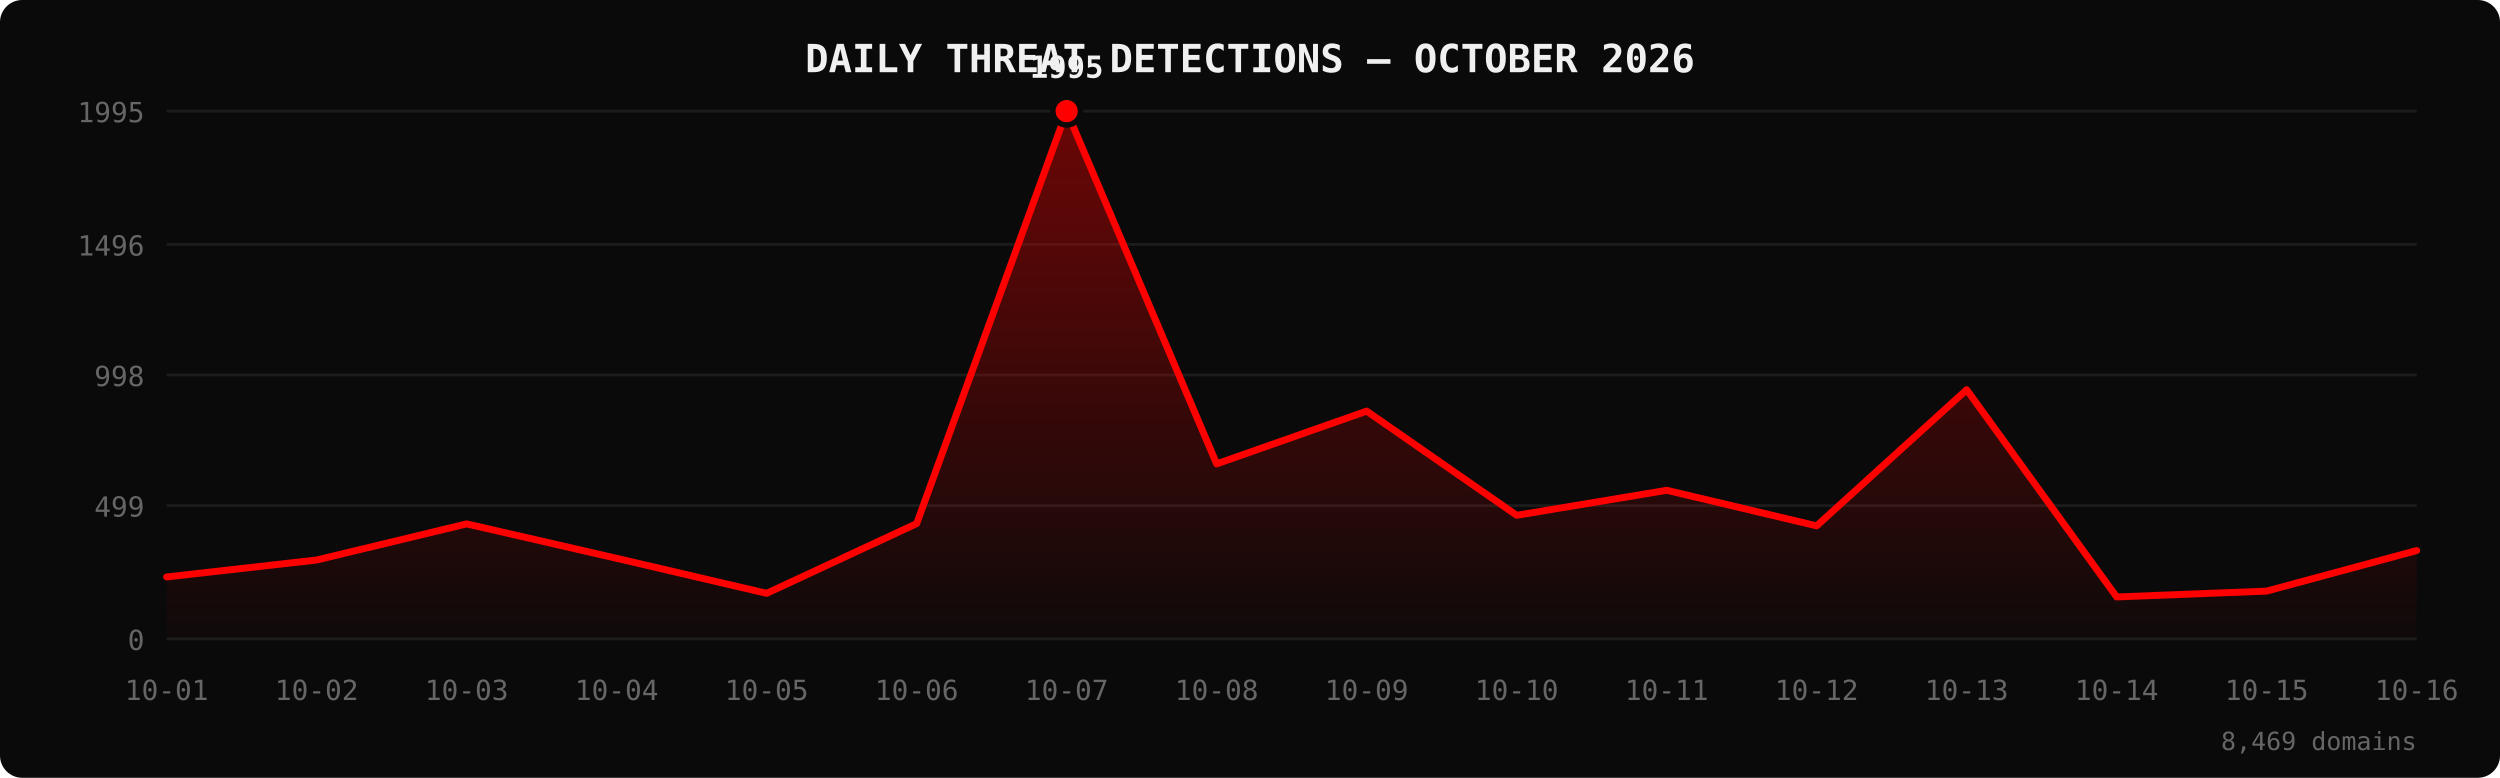
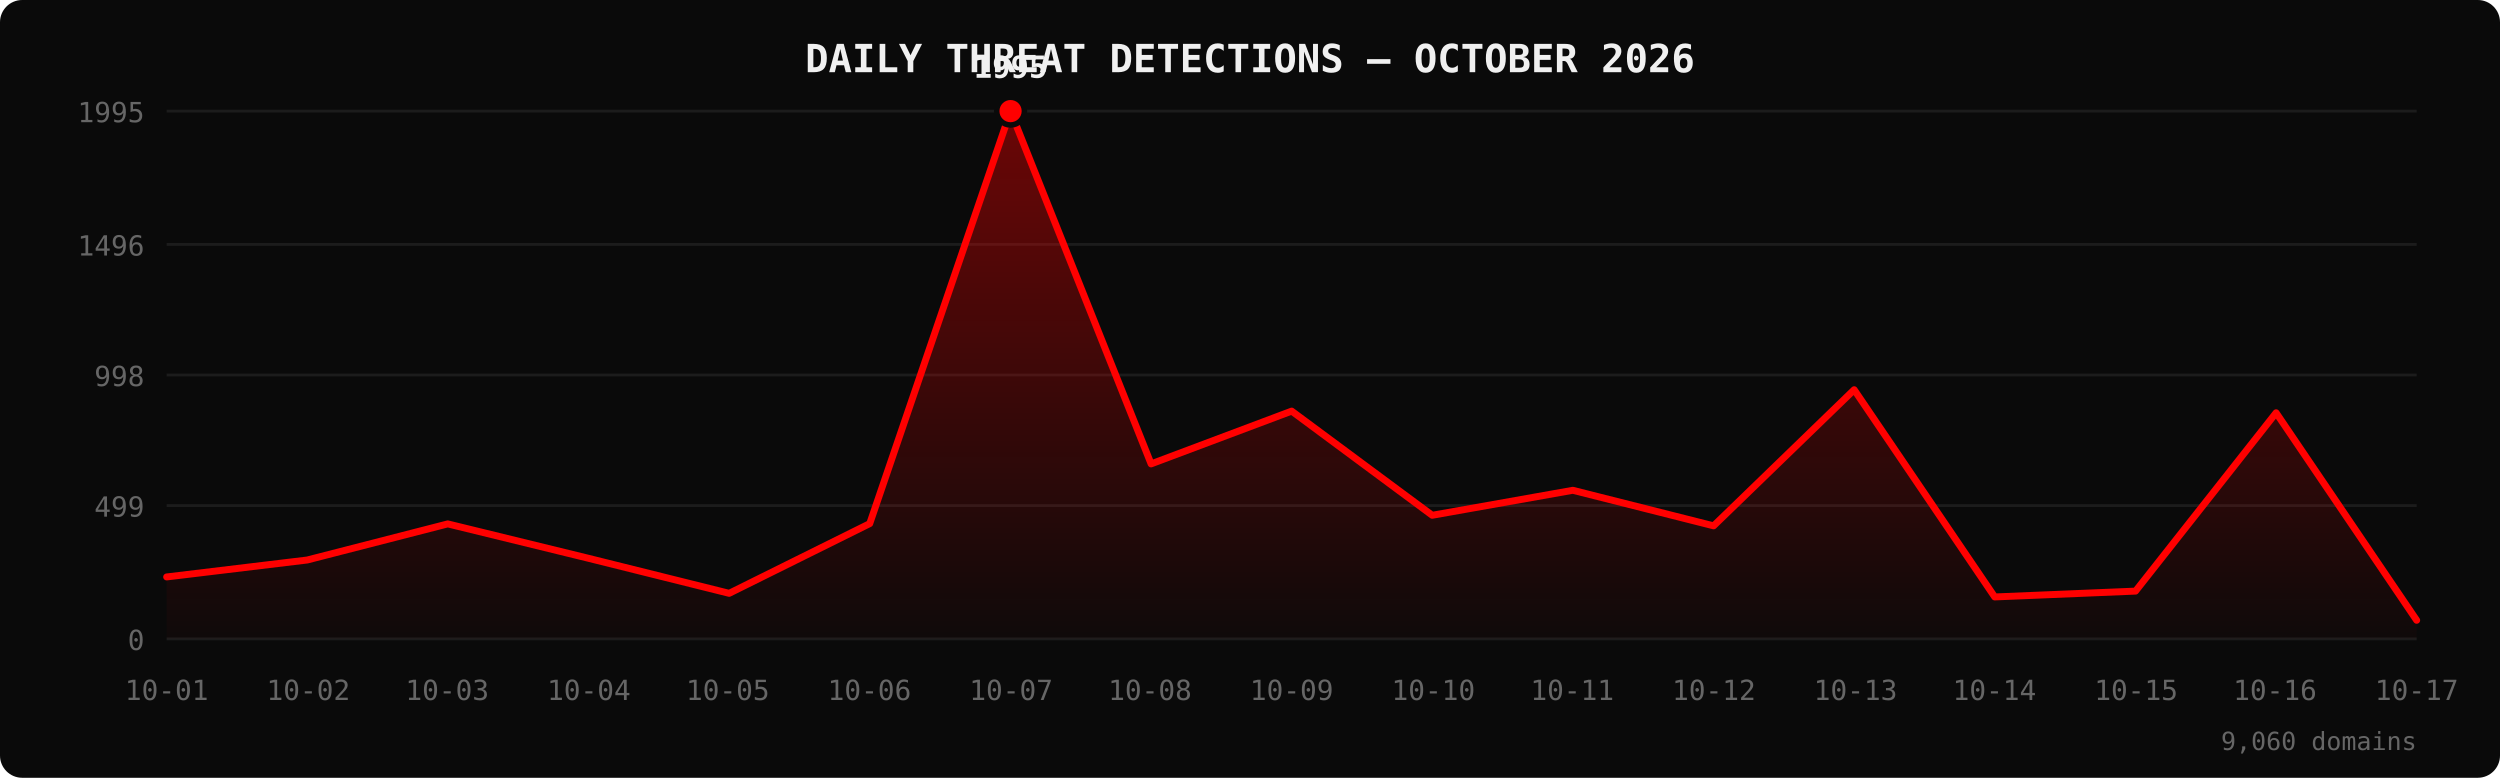
<svg xmlns="http://www.w3.org/2000/svg" width="900" height="280" viewBox="0 0 900 280">
  <rect width="900" height="280" rx="8" fill="#0A0A0A" />
  <text x="450" y="26" fill="#F0F0F0" font-size="14" text-anchor="middle" font-family="monospace" font-weight="bold">DAILY THREAT DETECTIONS — OCTOBER 2026</text>
  <line x1="60" y1="230" x2="870" y2="230" stroke="#1C1C1C" stroke-width="1" />
  <text x="52" y="234" fill="#666" font-size="10" text-anchor="end" font-family="monospace">0</text>
  <line x1="60" y1="182" x2="870" y2="182" stroke="#1C1C1C" stroke-width="1" />
  <text x="52" y="186" fill="#666" font-size="10" text-anchor="end" font-family="monospace">499</text>
  <line x1="60" y1="135" x2="870" y2="135" stroke="#1C1C1C" stroke-width="1" />
  <text x="52" y="139" fill="#666" font-size="10" text-anchor="end" font-family="monospace">998</text>
  <line x1="60" y1="88" x2="870" y2="88" stroke="#1C1C1C" stroke-width="1" />
  <text x="52" y="92" fill="#666" font-size="10" text-anchor="end" font-family="monospace">1496</text>
  <line x1="60" y1="40" x2="870" y2="40" stroke="#1C1C1C" stroke-width="1" />
  <text x="52" y="44" fill="#666" font-size="10" text-anchor="end" font-family="monospace">1995</text>
  <defs>
    <linearGradient id="areaGrad" x1="0" y1="0" x2="0" y2="1">
      <stop offset="0%" stop-color="#FF0000" stop-opacity="0.4" />
      <stop offset="100%" stop-color="#FF0000" stop-opacity="0.02" />
    </linearGradient>
  </defs>
-   <path d="M60.0,230 L60.0,207.7 L114.0,201.6 L168.0,188.6 L222.0,201.0 L276.0,213.6 L330.0,188.5 L384.0,40.0 L438.0,167.0 L492.0,148.0 L546.0,185.5 L600.0,176.5 L654.0,189.3 L708.0,140.3 L762.0,214.9 L816.0,212.8 L870.0,198.2 L870.0,230 Z" fill="url(#areaGrad)" />
-   <polyline points="60.0,207.7 114.0,201.6 168.0,188.6 222.0,201.0 276.0,213.6 330.0,188.5 384.0,40.0 438.0,167.0 492.0,148.0 546.0,185.5 600.0,176.5 654.0,189.3 708.0,140.3 762.0,214.9 816.0,212.8 870.0,198.2" fill="none" stroke="#FF0000" stroke-width="2.5" stroke-linejoin="round" stroke-linecap="round" />
-   <circle cx="384.0" cy="40.0" r="5" fill="#FF0000" stroke="#0A0A0A" stroke-width="2" />
-   <text x="384.0" y="28.0" fill="#F0F0F0" font-size="11" text-anchor="middle" font-family="monospace" font-weight="bold">1995</text>
+   <path d="M60.0,230 L60.0,207.7 L110.6,201.6 L161.2,188.6 L211.9,201.0 L262.5,213.6 L313.1,188.5 L363.8,40.0 L414.4,167.0 L465.0,148.0 L515.6,185.5 L566.2,176.5 L616.9,189.3 L667.5,140.3 L718.1,214.9 L768.8,212.8 L819.4,148.6 L870.0,223.3 L870.0,230 Z" fill="url(#areaGrad)" />
+   <polyline points="60.0,207.7 110.6,201.6 161.2,188.6 211.9,201.0 262.5,213.6 313.1,188.5 363.8,40.0 414.4,167.0 465.0,148.0 515.6,185.5 566.2,176.5 616.9,189.3 667.5,140.3 718.1,214.9 768.8,212.8 819.4,148.6 870.0,223.3" fill="none" stroke="#FF0000" stroke-width="2.5" stroke-linejoin="round" stroke-linecap="round" />
+   <circle cx="363.8" cy="40.0" r="5" fill="#FF0000" stroke="#0A0A0A" stroke-width="2" />
+   <text x="363.8" y="28.0" fill="#F0F0F0" font-size="11" text-anchor="middle" font-family="monospace" font-weight="bold">1995</text>
  <text x="60" y="252" fill="#666" font-size="10" text-anchor="middle" font-family="monospace">10-01</text>
-   <text x="114" y="252" fill="#666" font-size="10" text-anchor="middle" font-family="monospace">10-02</text>
-   <text x="168" y="252" fill="#666" font-size="10" text-anchor="middle" font-family="monospace">10-03</text>
-   <text x="222" y="252" fill="#666" font-size="10" text-anchor="middle" font-family="monospace">10-04</text>
-   <text x="276" y="252" fill="#666" font-size="10" text-anchor="middle" font-family="monospace">10-05</text>
-   <text x="330" y="252" fill="#666" font-size="10" text-anchor="middle" font-family="monospace">10-06</text>
-   <text x="384" y="252" fill="#666" font-size="10" text-anchor="middle" font-family="monospace">10-07</text>
-   <text x="438" y="252" fill="#666" font-size="10" text-anchor="middle" font-family="monospace">10-08</text>
-   <text x="492" y="252" fill="#666" font-size="10" text-anchor="middle" font-family="monospace">10-09</text>
-   <text x="546" y="252" fill="#666" font-size="10" text-anchor="middle" font-family="monospace">10-10</text>
-   <text x="600" y="252" fill="#666" font-size="10" text-anchor="middle" font-family="monospace">10-11</text>
-   <text x="654" y="252" fill="#666" font-size="10" text-anchor="middle" font-family="monospace">10-12</text>
-   <text x="708" y="252" fill="#666" font-size="10" text-anchor="middle" font-family="monospace">10-13</text>
-   <text x="762" y="252" fill="#666" font-size="10" text-anchor="middle" font-family="monospace">10-14</text>
-   <text x="816" y="252" fill="#666" font-size="10" text-anchor="middle" font-family="monospace">10-15</text>
-   <text x="870" y="252" fill="#666" font-size="10" text-anchor="middle" font-family="monospace">10-16</text>
-   <text x="870" y="270" fill="#666" font-size="9" text-anchor="end" font-family="monospace">8,469 domains</text>
+   <text x="111" y="252" fill="#666" font-size="10" text-anchor="middle" font-family="monospace">10-02</text>
+   <text x="161" y="252" fill="#666" font-size="10" text-anchor="middle" font-family="monospace">10-03</text>
+   <text x="212" y="252" fill="#666" font-size="10" text-anchor="middle" font-family="monospace">10-04</text>
+   <text x="262" y="252" fill="#666" font-size="10" text-anchor="middle" font-family="monospace">10-05</text>
+   <text x="313" y="252" fill="#666" font-size="10" text-anchor="middle" font-family="monospace">10-06</text>
+   <text x="364" y="252" fill="#666" font-size="10" text-anchor="middle" font-family="monospace">10-07</text>
+   <text x="414" y="252" fill="#666" font-size="10" text-anchor="middle" font-family="monospace">10-08</text>
+   <text x="465" y="252" fill="#666" font-size="10" text-anchor="middle" font-family="monospace">10-09</text>
+   <text x="516" y="252" fill="#666" font-size="10" text-anchor="middle" font-family="monospace">10-10</text>
+   <text x="566" y="252" fill="#666" font-size="10" text-anchor="middle" font-family="monospace">10-11</text>
+   <text x="617" y="252" fill="#666" font-size="10" text-anchor="middle" font-family="monospace">10-12</text>
+   <text x="668" y="252" fill="#666" font-size="10" text-anchor="middle" font-family="monospace">10-13</text>
+   <text x="718" y="252" fill="#666" font-size="10" text-anchor="middle" font-family="monospace">10-14</text>
+   <text x="769" y="252" fill="#666" font-size="10" text-anchor="middle" font-family="monospace">10-15</text>
+   <text x="819" y="252" fill="#666" font-size="10" text-anchor="middle" font-family="monospace">10-16</text>
+   <text x="870" y="252" fill="#666" font-size="10" text-anchor="middle" font-family="monospace">10-17</text>
+   <text x="870" y="270" fill="#666" font-size="9" text-anchor="end" font-family="monospace">9,060 domains</text>
</svg>
